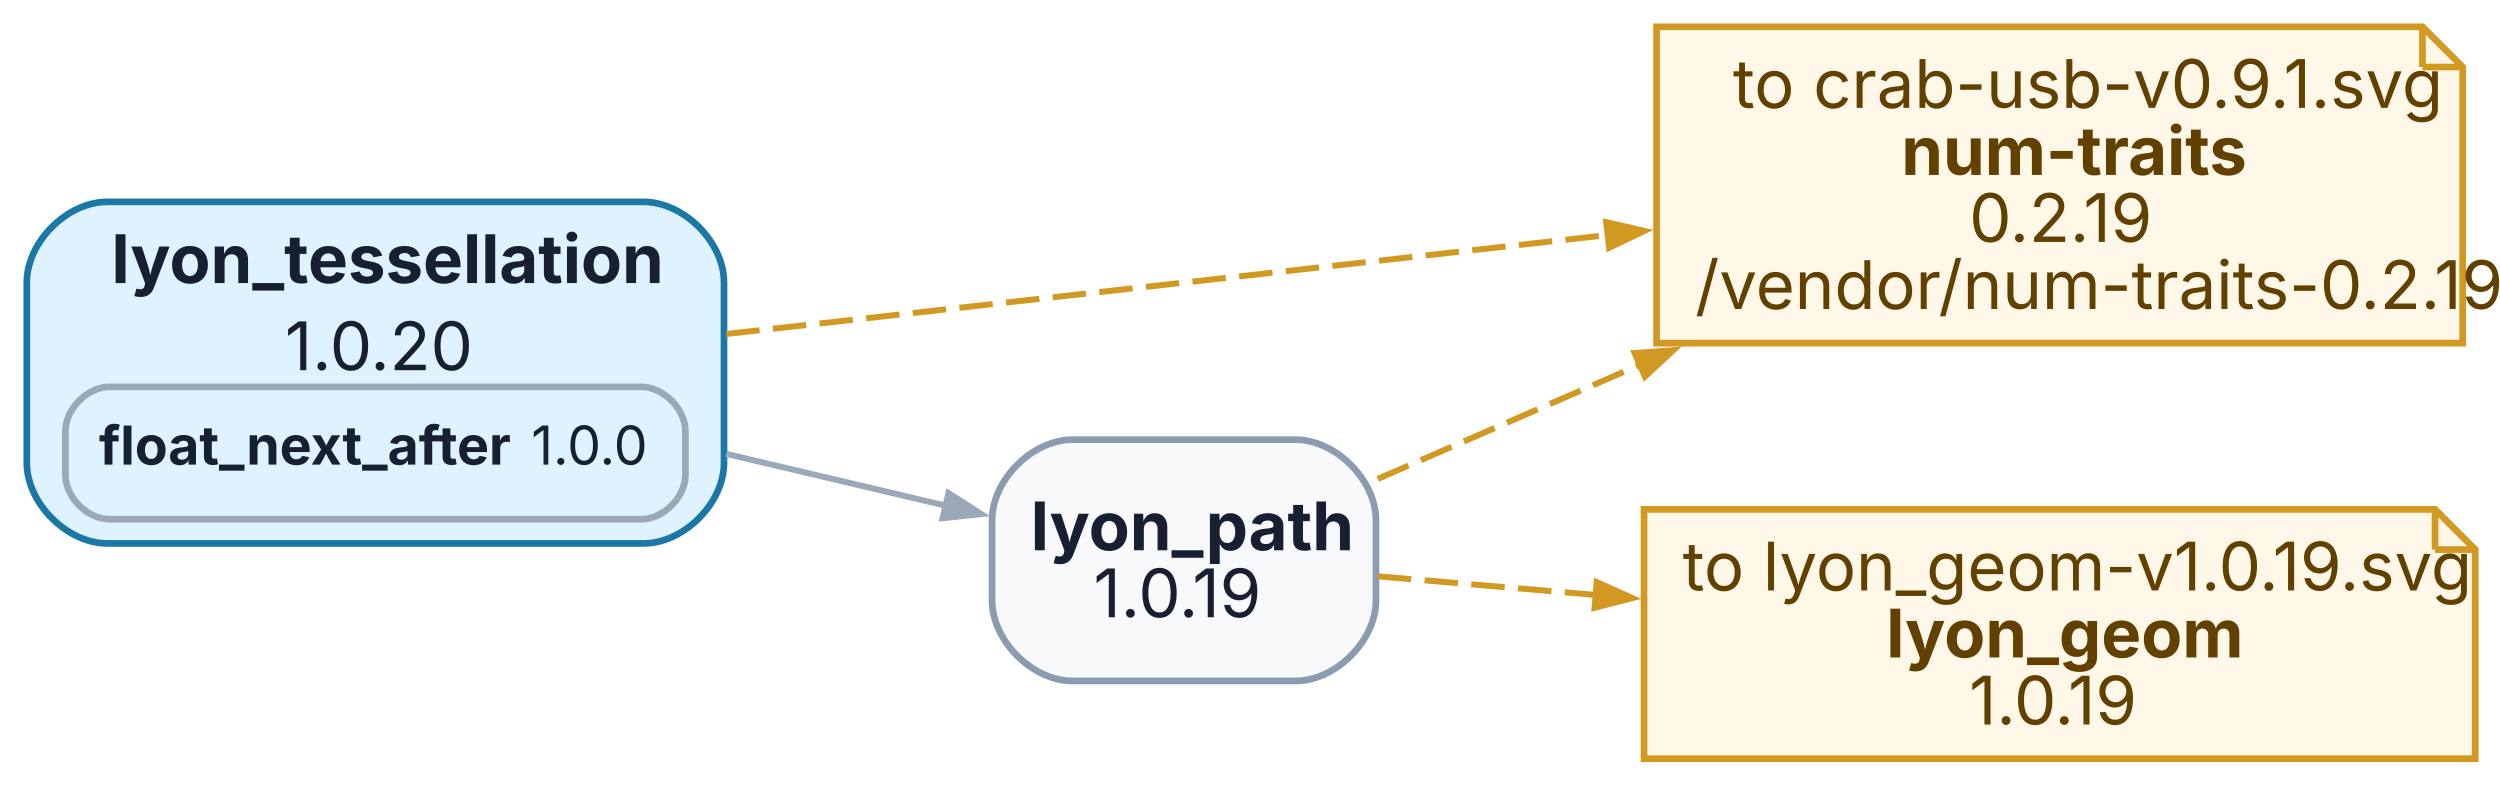
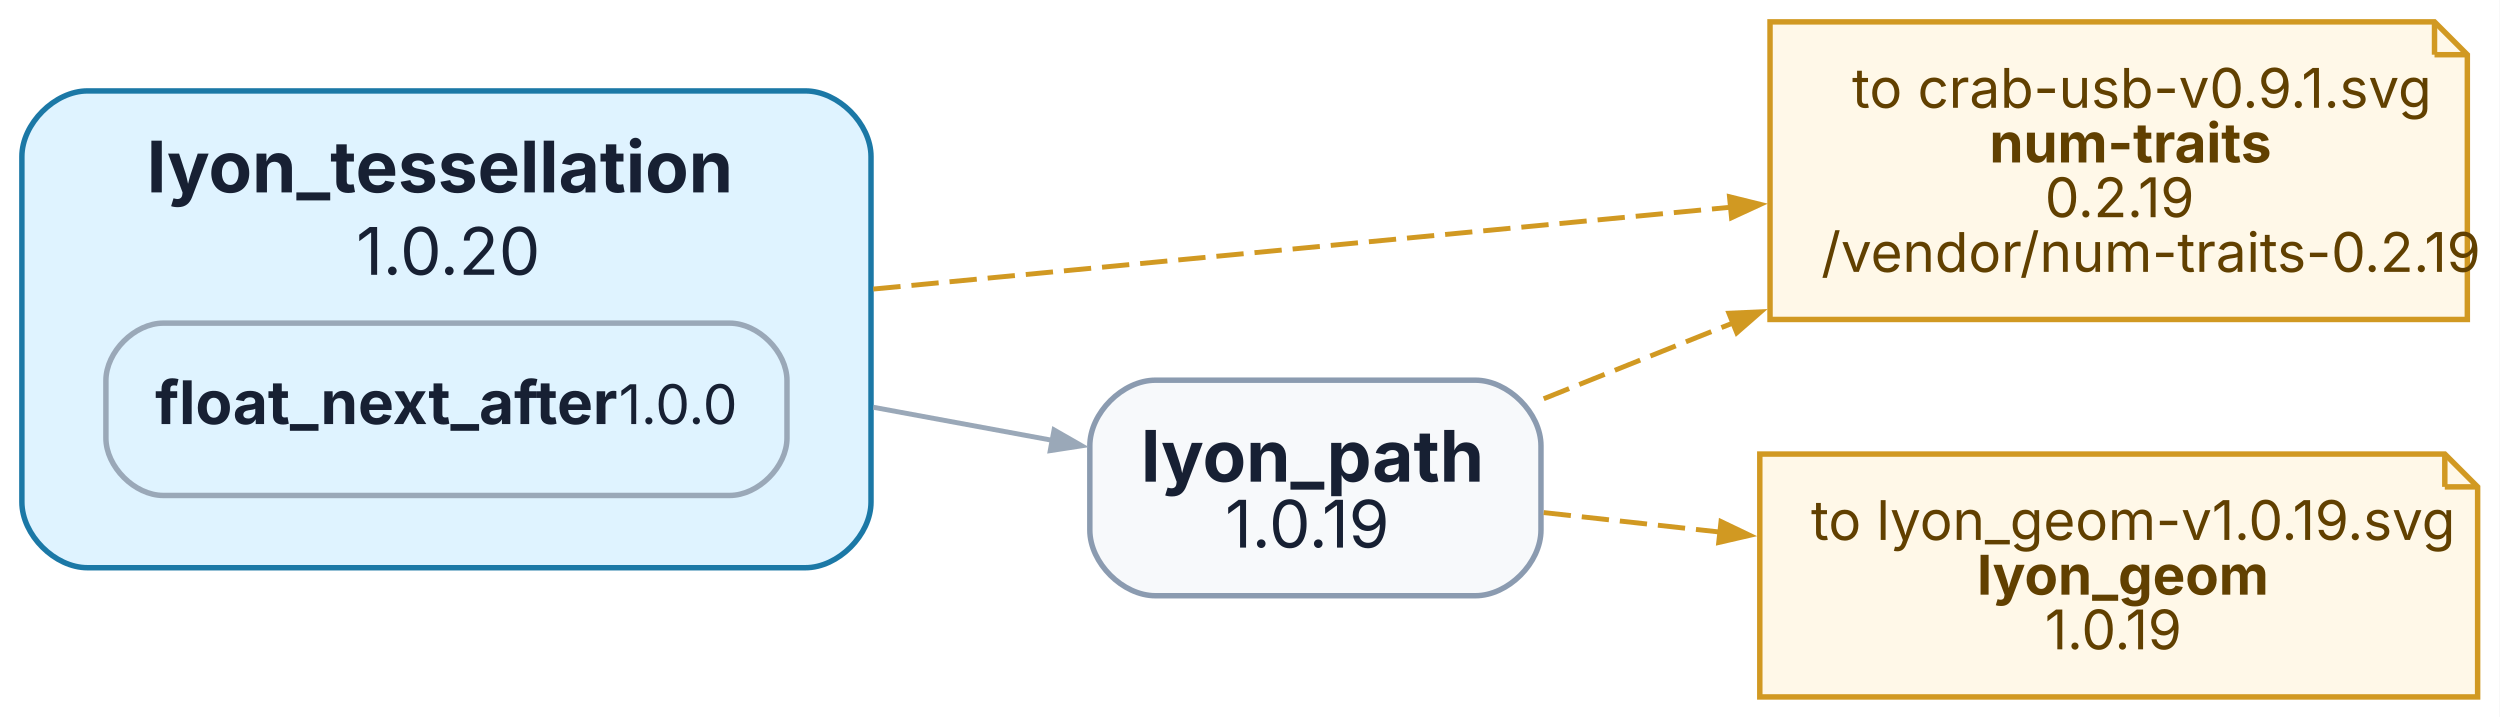
- <svg xmlns="http://www.w3.org/2000/svg" width="373pt" height="117pt" viewBox="0.00 0.00 373.00 117.00">
-   <g id="graph0" class="graph" transform="scale(1 1) rotate(0) translate(4 113.2)">
-     <polygon fill="white" stroke="none" points="-4,4 -4,-113.2 369.31,-113.2 369.31,4 -4,4" />
+ <svg xmlns="http://www.w3.org/2000/svg" width="457pt" height="131pt" viewBox="0.00 0.00 457.00 131.00">
+   <g id="graph0" class="graph" transform="scale(1 1) rotate(0) translate(4 127.4)">
+     <polygon fill="white" stroke="none" points="-4,4 -4,-127.4 452.91,-127.4 452.91,4 -4,4" />
    <g id="node1" class="node">
-       <path fill="#dff3ff" stroke="#1b78a6" d="M92.02,-83.08C92.02,-83.08 12,-83.08 12,-83.08 6,-83.08 0,-77.08 0,-71.08 0,-71.08 0,-44.12 0,-44.12 0,-38.12 6,-32.12 12,-32.12 12,-32.12 92.02,-32.12 92.02,-32.12 98.02,-32.12 104.02,-38.12 104.02,-44.12 104.02,-44.12 104.02,-71.08 104.02,-71.08 104.02,-77.08 98.02,-83.08 92.02,-83.08" />
-       <text xml:space="preserve" text-anchor="start" x="12.63" y="-70.97" font-family="Inter,Arial" font-weight="bold" font-size="10.00" fill="#172033">lyon_tessellation</text>
-       <text xml:space="preserve" text-anchor="start" x="38.51" y="-57.97" font-family="Inter,Arial" font-size="10.00" fill="#172033">1.0.20</text>
-       <text xml:space="preserve" text-anchor="start" x="10.76" y="-43.88" font-family="Inter,Arial" font-weight="bold" font-size="8.00" fill="#172033">float_next_after</text>
-       <text xml:space="preserve" text-anchor="start" x="73.01" y="-43.88" font-family="Inter,Arial" font-size="8.00" fill="#172033"> 1.0.0</text>
-       <path fill="none" stroke="#9aa8b8" d="M12.34,-35.73C12.34,-35.73 91.68,-35.73 91.68,-35.73 94.97,-35.73 98.26,-39.02 98.26,-42.31 98.26,-42.31 98.26,-48.89 98.26,-48.89 98.26,-52.18 94.97,-55.48 91.68,-55.48 91.68,-55.48 12.34,-55.48 12.34,-55.48 9.05,-55.48 5.76,-52.18 5.76,-48.89 5.76,-48.89 5.76,-42.31 5.76,-42.31 5.76,-39.02 9.05,-35.73 12.34,-35.73" />
+       <path fill="#dff3ff" stroke="#1b78a6" d="M143.22,-110.78C143.22,-110.78 12,-110.78 12,-110.78 6,-110.78 0,-104.78 0,-98.78 0,-98.78 0,-35.62 0,-35.62 0,-29.62 6,-23.62 12,-23.62 12,-23.62 143.22,-23.62 143.22,-23.62 149.22,-23.62 155.22,-29.62 155.22,-35.62 155.22,-35.62 155.22,-98.78 155.22,-98.78 155.22,-104.78 149.22,-110.78 143.22,-110.78" />
+       <text xml:space="preserve" text-anchor="start" x="22.86" y="-92.23" font-family="Inter,Arial" font-weight="bold" font-size="13.00" fill="#172033">lyon_tessellation</text>
+       <text xml:space="preserve" text-anchor="start" x="61.11" y="-77.17" font-family="Inter,Arial" font-size="12.00" fill="#172033">1.0.20</text>
+       <text xml:space="preserve" text-anchor="start" x="24.36" y="-49.88" font-family="Inter,Arial" font-weight="bold" font-size="11.00" fill="#172033">float_next_after</text>
+       <text xml:space="preserve" text-anchor="start" x="106.11" y="-49.88" font-family="Inter,Arial" font-size="10.00" fill="#172033"> </text>
+       <text xml:space="preserve" text-anchor="start" x="109.11" y="-49.88" font-family="Inter,Arial" font-size="10.00" fill="#172033">1.0.0</text>
+       <path fill="none" stroke="#9aa8b8" d="M25.86,-36.83C25.86,-36.83 129.36,-36.83 129.36,-36.83 134.61,-36.83 139.86,-42.08 139.86,-47.33 139.86,-47.33 139.86,-57.83 139.86,-57.83 139.86,-63.08 134.61,-68.33 129.36,-68.33 129.36,-68.33 25.86,-68.33 25.86,-68.33 20.61,-68.33 15.36,-63.08 15.36,-57.83 15.36,-57.83 15.36,-47.33 15.36,-47.33 15.36,-42.08 20.61,-36.83 25.86,-36.83" />
    </g>
    <g id="node2" class="node">
-       <path fill="#f7f9fb" stroke="#8b9bb0" d="M189.29,-47.6C189.29,-47.6 156.02,-47.6 156.02,-47.6 150.02,-47.6 144.02,-41.6 144.02,-35.6 144.02,-35.6 144.02,-23.6 144.02,-23.6 144.02,-17.6 150.02,-11.6 156.02,-11.6 156.02,-11.6 189.29,-11.6 189.29,-11.6 195.29,-11.6 201.29,-17.6 201.29,-23.6 201.29,-23.6 201.29,-35.6 201.29,-35.6 201.29,-41.6 195.29,-47.6 189.29,-47.6" />
-       <text xml:space="preserve" text-anchor="start" x="149.78" y="-31.1" font-family="Inter,Arial" font-weight="bold" font-size="10.00" fill="#172033">lyon_path</text>
-       <text xml:space="preserve" text-anchor="start" x="159.15" y="-21.1" font-family="Inter,Arial" font-size="10.00" fill="#172033">1.0.19</text>
+       <path fill="#f7f9fb" stroke="#8b9bb0" d="M265.69,-57.9C265.69,-57.9 207.22,-57.9 207.22,-57.9 201.22,-57.9 195.22,-51.9 195.22,-45.9 195.22,-45.9 195.22,-30.5 195.22,-30.5 195.22,-24.5 201.22,-18.5 207.22,-18.5 207.22,-18.5 265.69,-18.5 265.69,-18.5 271.69,-18.5 277.69,-24.5 277.69,-30.5 277.69,-30.5 277.69,-45.9 277.69,-45.9 277.69,-51.9 271.69,-57.9 265.69,-57.9" />
+       <text xml:space="preserve" text-anchor="start" x="204.58" y="-39.35" font-family="Inter,Arial" font-weight="bold" font-size="13.00" fill="#172033">lyon_path</text>
+       <text xml:space="preserve" text-anchor="start" x="219.95" y="-27.3" font-family="Inter,Arial" font-size="12.00" fill="#172033">1.0.19</text>
    </g>
    <g id="edge1" class="edge">
-       <path fill="none" stroke="#9aa8b8" stroke-width="0.9" d="M104.36,-45.48C115.46,-42.86 126.93,-40.15 137.2,-37.73" />
-       <polygon fill="#9aa8b8" stroke="#9aa8b8" stroke-width="0.9" points="137.51,-39.64 142.42,-36.5 136.63,-35.89 137.51,-39.64" />
+       <path fill="none" stroke="#9aa8b8" stroke-width="0.9" d="M155.65,-52.95C166.84,-50.89 178.06,-48.81 188.41,-46.9" />
+       <polygon fill="#9aa8b8" stroke="#9aa8b8" stroke-width="0.9" points="188.68,-48.81 193.74,-45.91 187.98,-45.02 188.68,-48.81" />
    </g>
    <g id="node3" class="node">
-       <polygon fill="#fff8e8" stroke="#d19922" points="357.43,-109.2 243.16,-109.2 243.16,-62 363.43,-62 363.43,-103.2 357.43,-109.2" />
-       <polyline fill="none" stroke="#d19922" points="357.43,-109.2 357.43,-103.2" />
-       <polyline fill="none" stroke="#d19922" points="363.43,-103.2 357.43,-103.2" />
-       <text xml:space="preserve" text-anchor="start" x="254.55" y="-97.1" font-family="Inter,Arial" font-size="10.00" fill="#614000">to crab-usb-v0.9.1.svg</text>
-       <text xml:space="preserve" text-anchor="start" x="279.67" y="-87.1" font-family="Inter,Arial" font-weight="bold" font-size="10.00" fill="#614000">num-traits</text>
-       <text xml:space="preserve" text-anchor="start" x="289.8" y="-77.1" font-family="Inter,Arial" font-size="10.00" fill="#614000">0.2.19</text>
-       <text xml:space="preserve" text-anchor="start" x="248.92" y="-67.1" font-family="Inter,Arial" font-size="10.00" fill="#614000">/vendor/num-traits-0.2.19</text>
+       <polygon fill="#fff8e8" stroke="#d19922" points="441.03,-123.4 319.56,-123.4 319.56,-69 447.03,-69 447.03,-117.4 441.03,-123.4" />
+       <polyline fill="none" stroke="#d19922" points="441.03,-123.4 441.03,-117.4" />
+       <polyline fill="none" stroke="#d19922" points="447.03,-117.4 441.03,-117.4" />
+       <text xml:space="preserve" text-anchor="start" x="334.55" y="-107.7" font-family="Inter,Arial" font-size="10.00" fill="#614000">to crab-usb-v0.9.1.svg</text>
+       <text xml:space="preserve" text-anchor="start" x="359.67" y="-97.7" font-family="Inter,Arial" font-weight="bold" font-size="10.00" fill="#614000">num-traits</text>
+       <text xml:space="preserve" text-anchor="start" x="369.8" y="-87.7" font-family="Inter,Arial" font-size="10.00" fill="#614000">0.2.19</text>
+       <text xml:space="preserve" text-anchor="start" x="328.92" y="-77.7" font-family="Inter,Arial" font-size="10.00" fill="#614000">/vendor/num-traits-0.2.19</text>
    </g>
    <g id="edge3" class="edge">
-       <path fill="none" stroke="#d19922" stroke-width="0.9" stroke-dasharray="5,2" d="M104.36,-63.37C142.44,-67.64 194.66,-73.51 235.91,-78.14" />
-       <polygon fill="#d19922" stroke="#d19922" stroke-width="0.9" points="235.65,-80.05 241.34,-78.75 236.08,-76.23 235.65,-80.05" />
+       <path fill="none" stroke="#d19922" stroke-width="0.9" stroke-dasharray="5,2" d="M155.64,-74.56C203.87,-79.16 265.54,-85.05 312.37,-89.52" />
+       <polygon fill="#d19922" stroke="#d19922" stroke-width="0.9" points="312.15,-91.44 317.81,-90.04 312.52,-87.6 312.15,-91.44" />
    </g>
    <g id="edge2" class="edge">
-       <path fill="none" stroke="#d19922" stroke-width="0.9" stroke-dasharray="5,2" d="M201.57,-41.75C213.1,-46.77 226.97,-52.81 240.67,-58.77" />
-       <polygon fill="#d19922" stroke="#d19922" stroke-width="0.9" points="239.88,-60.53 245.69,-60.96 241.42,-57 239.88,-60.53" />
+       <path fill="none" stroke="#d19922" stroke-width="0.9" stroke-dasharray="5,2" d="M278.19,-54.51C289.02,-58.85 301.03,-63.66 312.93,-68.42" />
+       <polygon fill="#d19922" stroke="#d19922" stroke-width="0.9" points="312.04,-70.14 317.87,-70.4 313.48,-66.57 312.04,-70.14" />
    </g>
    <g id="node4" class="node">
-       <polygon fill="#fff8e8" stroke="#d19922" points="359.31,-37.2 241.29,-37.2 241.29,0 365.31,0 365.31,-31.2 359.31,-37.2" />
-       <polyline fill="none" stroke="#d19922" points="359.31,-37.2 359.31,-31.2" />
-       <polyline fill="none" stroke="#d19922" points="365.31,-31.2 359.31,-31.2" />
-       <text xml:space="preserve" text-anchor="start" x="247.05" y="-25.1" font-family="Inter,Arial" font-size="10.00" fill="#614000">to lyon_geom-v1.0.19.svg</text>
-       <text xml:space="preserve" text-anchor="start" x="277.42" y="-15.1" font-family="Inter,Arial" font-weight="bold" font-size="10.00" fill="#614000">lyon_geom</text>
-       <text xml:space="preserve" text-anchor="start" x="289.8" y="-5.1" font-family="Inter,Arial" font-size="10.00" fill="#614000">1.0.19</text>
+       <polygon fill="#fff8e8" stroke="#d19922" points="442.91,-44.4 317.69,-44.4 317.69,0 448.91,0 448.91,-38.4 442.91,-44.4" />
+       <polyline fill="none" stroke="#d19922" points="442.91,-44.4 442.91,-38.4" />
+       <polyline fill="none" stroke="#d19922" points="448.91,-38.4 442.91,-38.4" />
+       <text xml:space="preserve" text-anchor="start" x="327.05" y="-28.7" font-family="Inter,Arial" font-size="10.00" fill="#614000">to lyon_geom-v1.0.19.svg</text>
+       <text xml:space="preserve" text-anchor="start" x="357.42" y="-18.7" font-family="Inter,Arial" font-weight="bold" font-size="10.00" fill="#614000">lyon_geom</text>
+       <text xml:space="preserve" text-anchor="start" x="369.8" y="-8.7" font-family="Inter,Arial" font-size="10.00" fill="#614000">1.0.19</text>
    </g>
    <g id="edge4" class="edge">
-       <path fill="none" stroke="#d19922" stroke-width="0.9" stroke-dasharray="5,2" d="M201.57,-27.21C211.27,-26.38 222.61,-25.41 234.12,-24.43" />
-       <polygon fill="#d19922" stroke="#d19922" stroke-width="0.9" points="234.23,-26.35 239.55,-23.97 233.91,-22.52 234.23,-26.35" />
+       <path fill="none" stroke="#d19922" stroke-width="0.9" stroke-dasharray="5,2" d="M278.19,-33.7C288.33,-32.58 299.51,-31.35 310.66,-30.11" />
+       <polygon fill="#d19922" stroke="#d19922" stroke-width="0.9" points="310.6,-32.06 315.86,-29.54 310.18,-28.23 310.6,-32.06" />
    </g>
  </g>
</svg>
